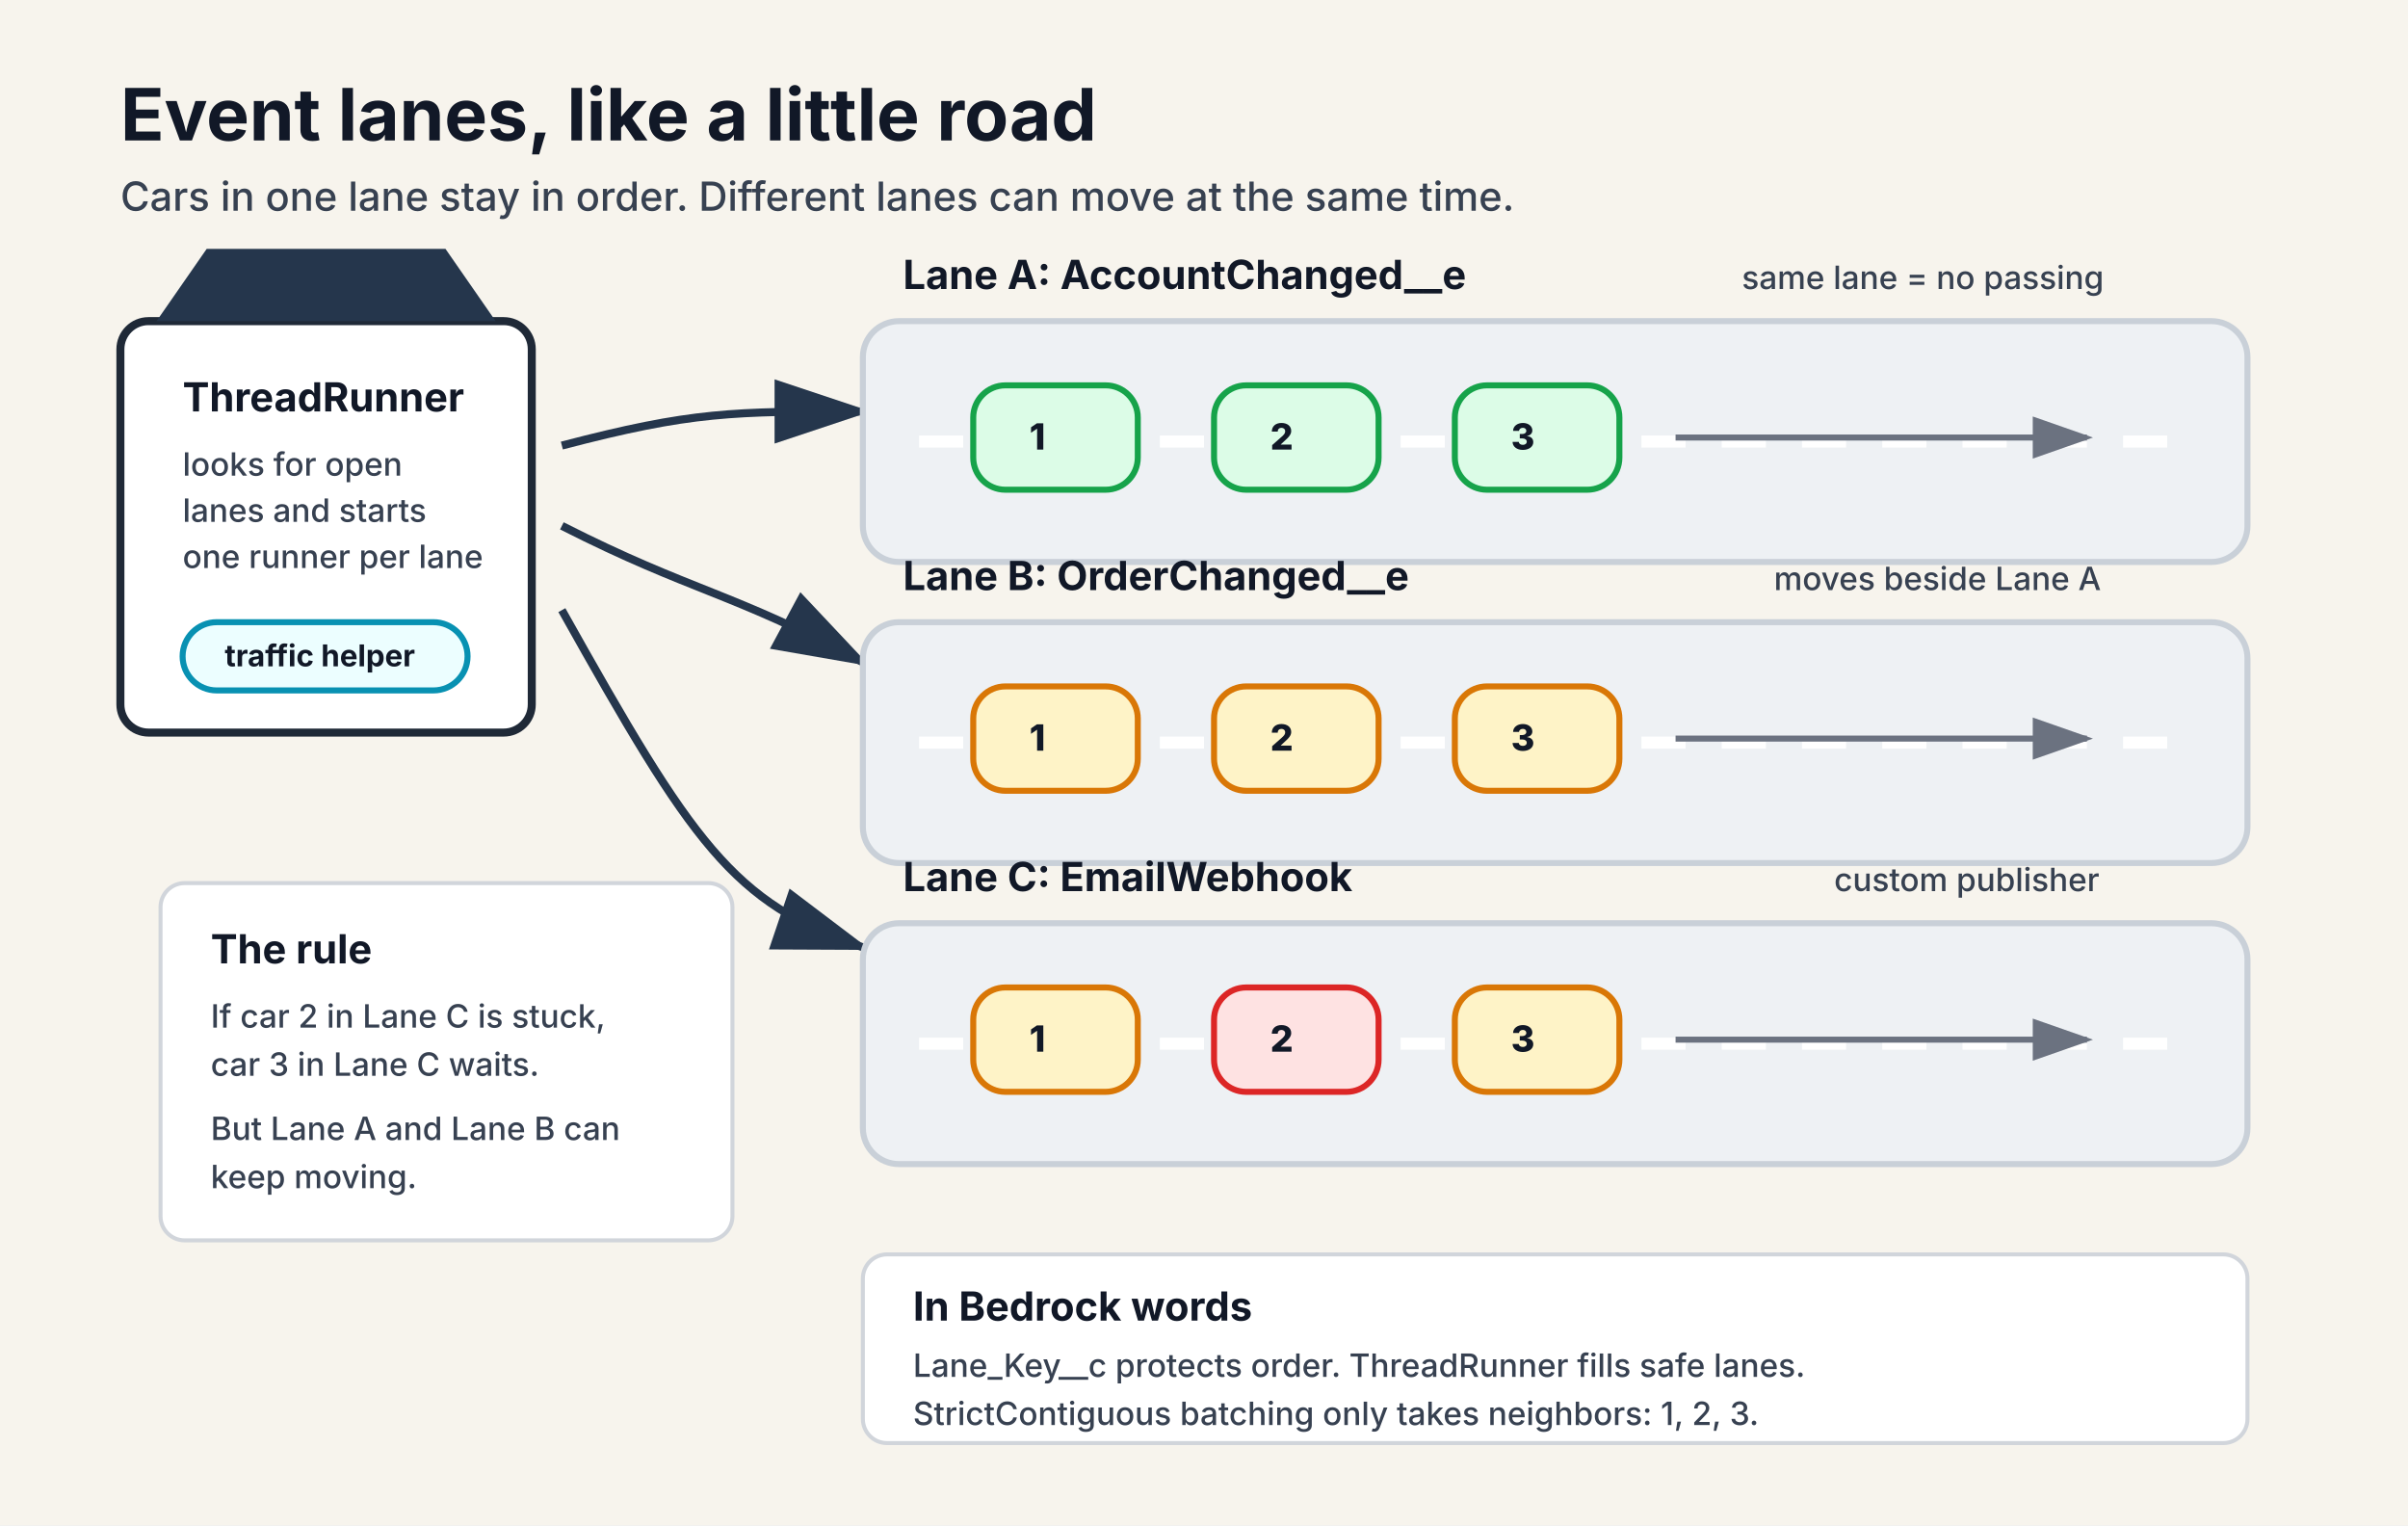
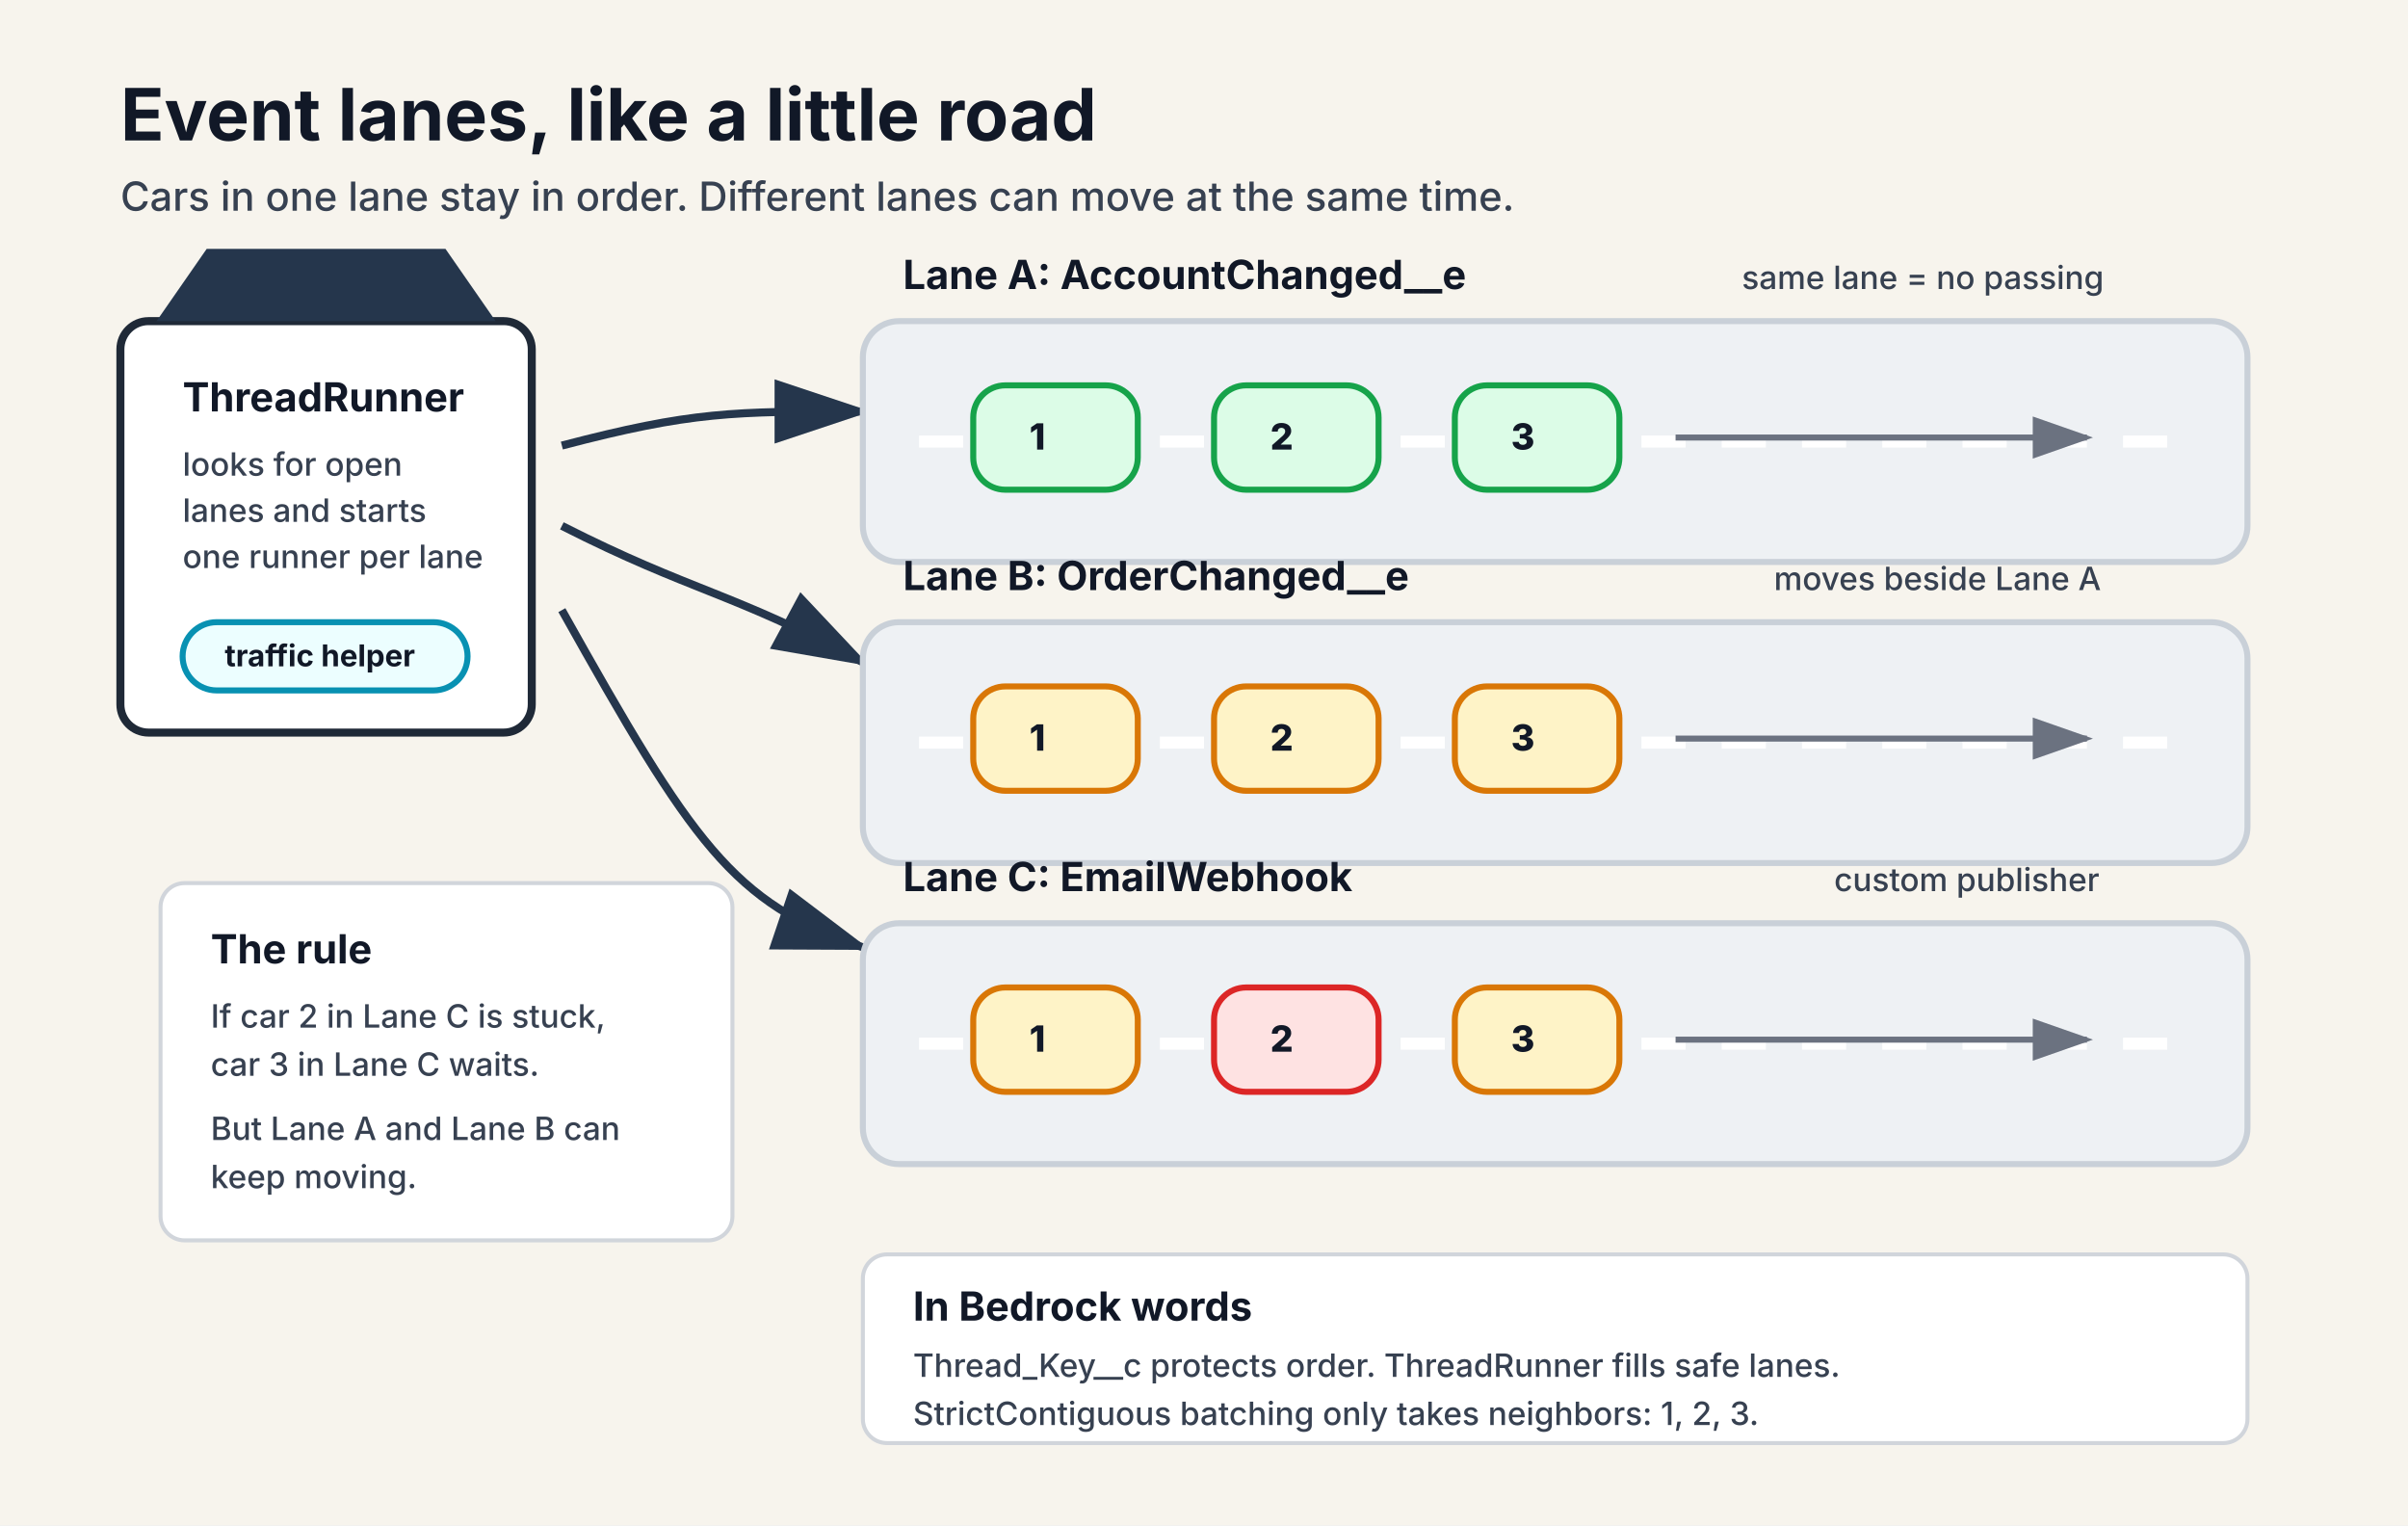
<svg xmlns="http://www.w3.org/2000/svg" viewBox="0 0 1200 760" role="img" aria-labelledby="title desc">
  <defs>
    <style>
      .bg { fill: #f7f4ed; }
      .road { fill: #eef1f4; stroke: #c9d0d8; stroke-width: 3; }
      .lane-line { stroke: #ffffff; stroke-width: 6; stroke-dasharray: 22 18; }
      .tower { fill: #ffffff; stroke: #1f2937; stroke-width: 4; }
      .tower-roof { fill: #25364c; }
      .thread { fill: #ecfeff; stroke: #0891b2; stroke-width: 3; }
      .publish { fill: #fef3c7; stroke: #d97706; stroke-width: 3; }
      .consume { fill: #dcfce7; stroke: #16a34a; stroke-width: 3; }
      .async { fill: #e0e7ff; stroke: #4f46e5; stroke-width: 3; }
      .blocked { fill: #fee2e2; stroke: #dc2626; stroke-width: 3; }
      .arrow { stroke: #25364c; stroke-width: 4; fill: none; marker-end: url(#arrowhead); }
      .soft-arrow { stroke: #6b7280; stroke-width: 3; fill: none; marker-end: url(#small-arrowhead); }
      .title { font: 700 36px system-ui, -apple-system, BlinkMacSystemFont, "Segoe UI", sans-serif; fill: #111827; }
      .subtitle { font: 500 20px system-ui, -apple-system, BlinkMacSystemFont, "Segoe UI", sans-serif; fill: #374151; }
      .label { font: 700 20px system-ui, -apple-system, BlinkMacSystemFont, "Segoe UI", sans-serif; fill: #111827; }
      .small { font: 500 16px system-ui, -apple-system, BlinkMacSystemFont, "Segoe UI", sans-serif; fill: #374151; }
      .tiny { font: 700 15px system-ui, -apple-system, BlinkMacSystemFont, "Segoe UI", sans-serif; fill: #111827; }
      .car-text { font: 800 18px system-ui, -apple-system, BlinkMacSystemFont, "Segoe UI", sans-serif; fill: #111827; }
      .note { fill: #ffffff; stroke: #d1d5db; stroke-width: 2; }
    </style>
    <marker id="arrowhead" markerWidth="12" markerHeight="8" refX="11" refY="4" orient="auto">
      <polygon points="0 0, 12 4, 0 8" fill="#25364c" />
    </marker>
    <marker id="small-arrowhead" markerWidth="10" markerHeight="7" refX="9" refY="3.5" orient="auto">
      <polygon points="0 0, 10 3.5, 0 7" fill="#6b7280" />
    </marker>
  </defs>
  <rect class="bg" width="1200" height="760" />
  <text class="title" x="60" y="70">Event lanes, like a little road</text>
  <text class="subtitle" x="60" y="105">Cars in one lane stay in order. Different lanes can move at the same time.</text>
  <rect class="tower" x="60" y="160" width="205" height="205" rx="14" />
  <polygon class="tower-roof" points="78,160 247,160 222,124 103,124" />
  <text class="label" x="91" y="205">ThreadRunner</text>
  <text class="small" x="91" y="237">looks for open</text>
  <text class="small" x="91" y="260">lanes and starts</text>
  <text class="small" x="91" y="283">one runner per lane</text>
  <rect class="thread" x="91" y="310" width="142" height="34" rx="17" />
  <text class="tiny" x="112" y="332">traffic helper</text>
  <path class="arrow" d="M 280 222 C 345 205, 365 205, 430 205" />
  <path class="arrow" d="M 280 262 C 345 295, 365 295, 430 330" />
  <path class="arrow" d="M 280 304 C 345 420, 365 450, 430 472" />
  <g transform="translate(430 160)">
    <rect class="road" x="0" y="0" width="690" height="120" rx="18" />
    <line class="lane-line" x1="28" y1="60" x2="662" y2="60" />
    <text class="label" x="20" y="-16">Lane A: AccountChanged__e</text>
    <text class="small" x="438" y="-16">same lane = no passing</text>
    <rect class="consume" x="55" y="32" width="82" height="52" rx="16" />
    <text class="car-text" x="83" y="64">1</text>
    <rect class="consume" x="175" y="32" width="82" height="52" rx="16" />
    <text class="car-text" x="203" y="64">2</text>
    <rect class="consume" x="295" y="32" width="82" height="52" rx="16" />
    <text class="car-text" x="323" y="64">3</text>
    <path class="soft-arrow" d="M 405 58 L 610 58" />
  </g>
  <g transform="translate(430 310)">
    <rect class="road" x="0" y="0" width="690" height="120" rx="18" />
    <line class="lane-line" x1="28" y1="60" x2="662" y2="60" />
    <text class="label" x="20" y="-16">Lane B: OrderChanged__e</text>
    <text class="small" x="454" y="-16">moves beside Lane A</text>
    <rect class="publish" x="55" y="32" width="82" height="52" rx="16" />
    <text class="car-text" x="83" y="64">1</text>
    <rect class="publish" x="175" y="32" width="82" height="52" rx="16" />
    <text class="car-text" x="203" y="64">2</text>
    <rect class="publish" x="295" y="32" width="82" height="52" rx="16" />
    <text class="car-text" x="323" y="64">3</text>
    <path class="soft-arrow" d="M 405 58 L 610 58" />
  </g>
  <g transform="translate(430 460)">
    <rect class="road" x="0" y="0" width="690" height="120" rx="18" />
    <line class="lane-line" x1="28" y1="60" x2="662" y2="60" />
    <text class="label" x="20" y="-16">Lane C: EmailWebhook</text>
    <text class="small" x="484" y="-16">custom publisher</text>
    <rect class="publish" x="55" y="32" width="82" height="52" rx="16" />
    <text class="car-text" x="83" y="64">1</text>
    <rect class="blocked" x="175" y="32" width="82" height="52" rx="16" />
    <text class="car-text" x="203" y="64">2</text>
    <rect class="publish" x="295" y="32" width="82" height="52" rx="16" />
    <text class="car-text" x="323" y="64">3</text>
    <path class="soft-arrow" d="M 405 58 L 610 58" />
  </g>
  <rect class="note" x="80" y="440" width="285" height="178" rx="12" />
  <text class="label" x="105" y="480">The rule</text>
  <text class="small" x="105" y="512">If car 2 in Lane C is stuck,</text>
  <text class="small" x="105" y="536">car 3 in Lane C waits.</text>
  <text class="small" x="105" y="568">But Lane A and Lane B can</text>
  <text class="small" x="105" y="592">keep moving.</text>
  <rect class="note" x="430" y="625" width="690" height="94" rx="12" />
  <text class="label" x="455" y="658">In Bedrock words</text>
-   <text class="small" x="455" y="686">Lane_Key__c protects order. ThreadRunner fills safe lanes.</text>
+   <text class="small" x="455" y="686">Thread_Key__c protects order. ThreadRunner fills safe lanes.</text>
  <text class="small" x="455" y="710">StrictContiguous batching only takes neighbors: 1, 2, 3.</text>
</svg>
